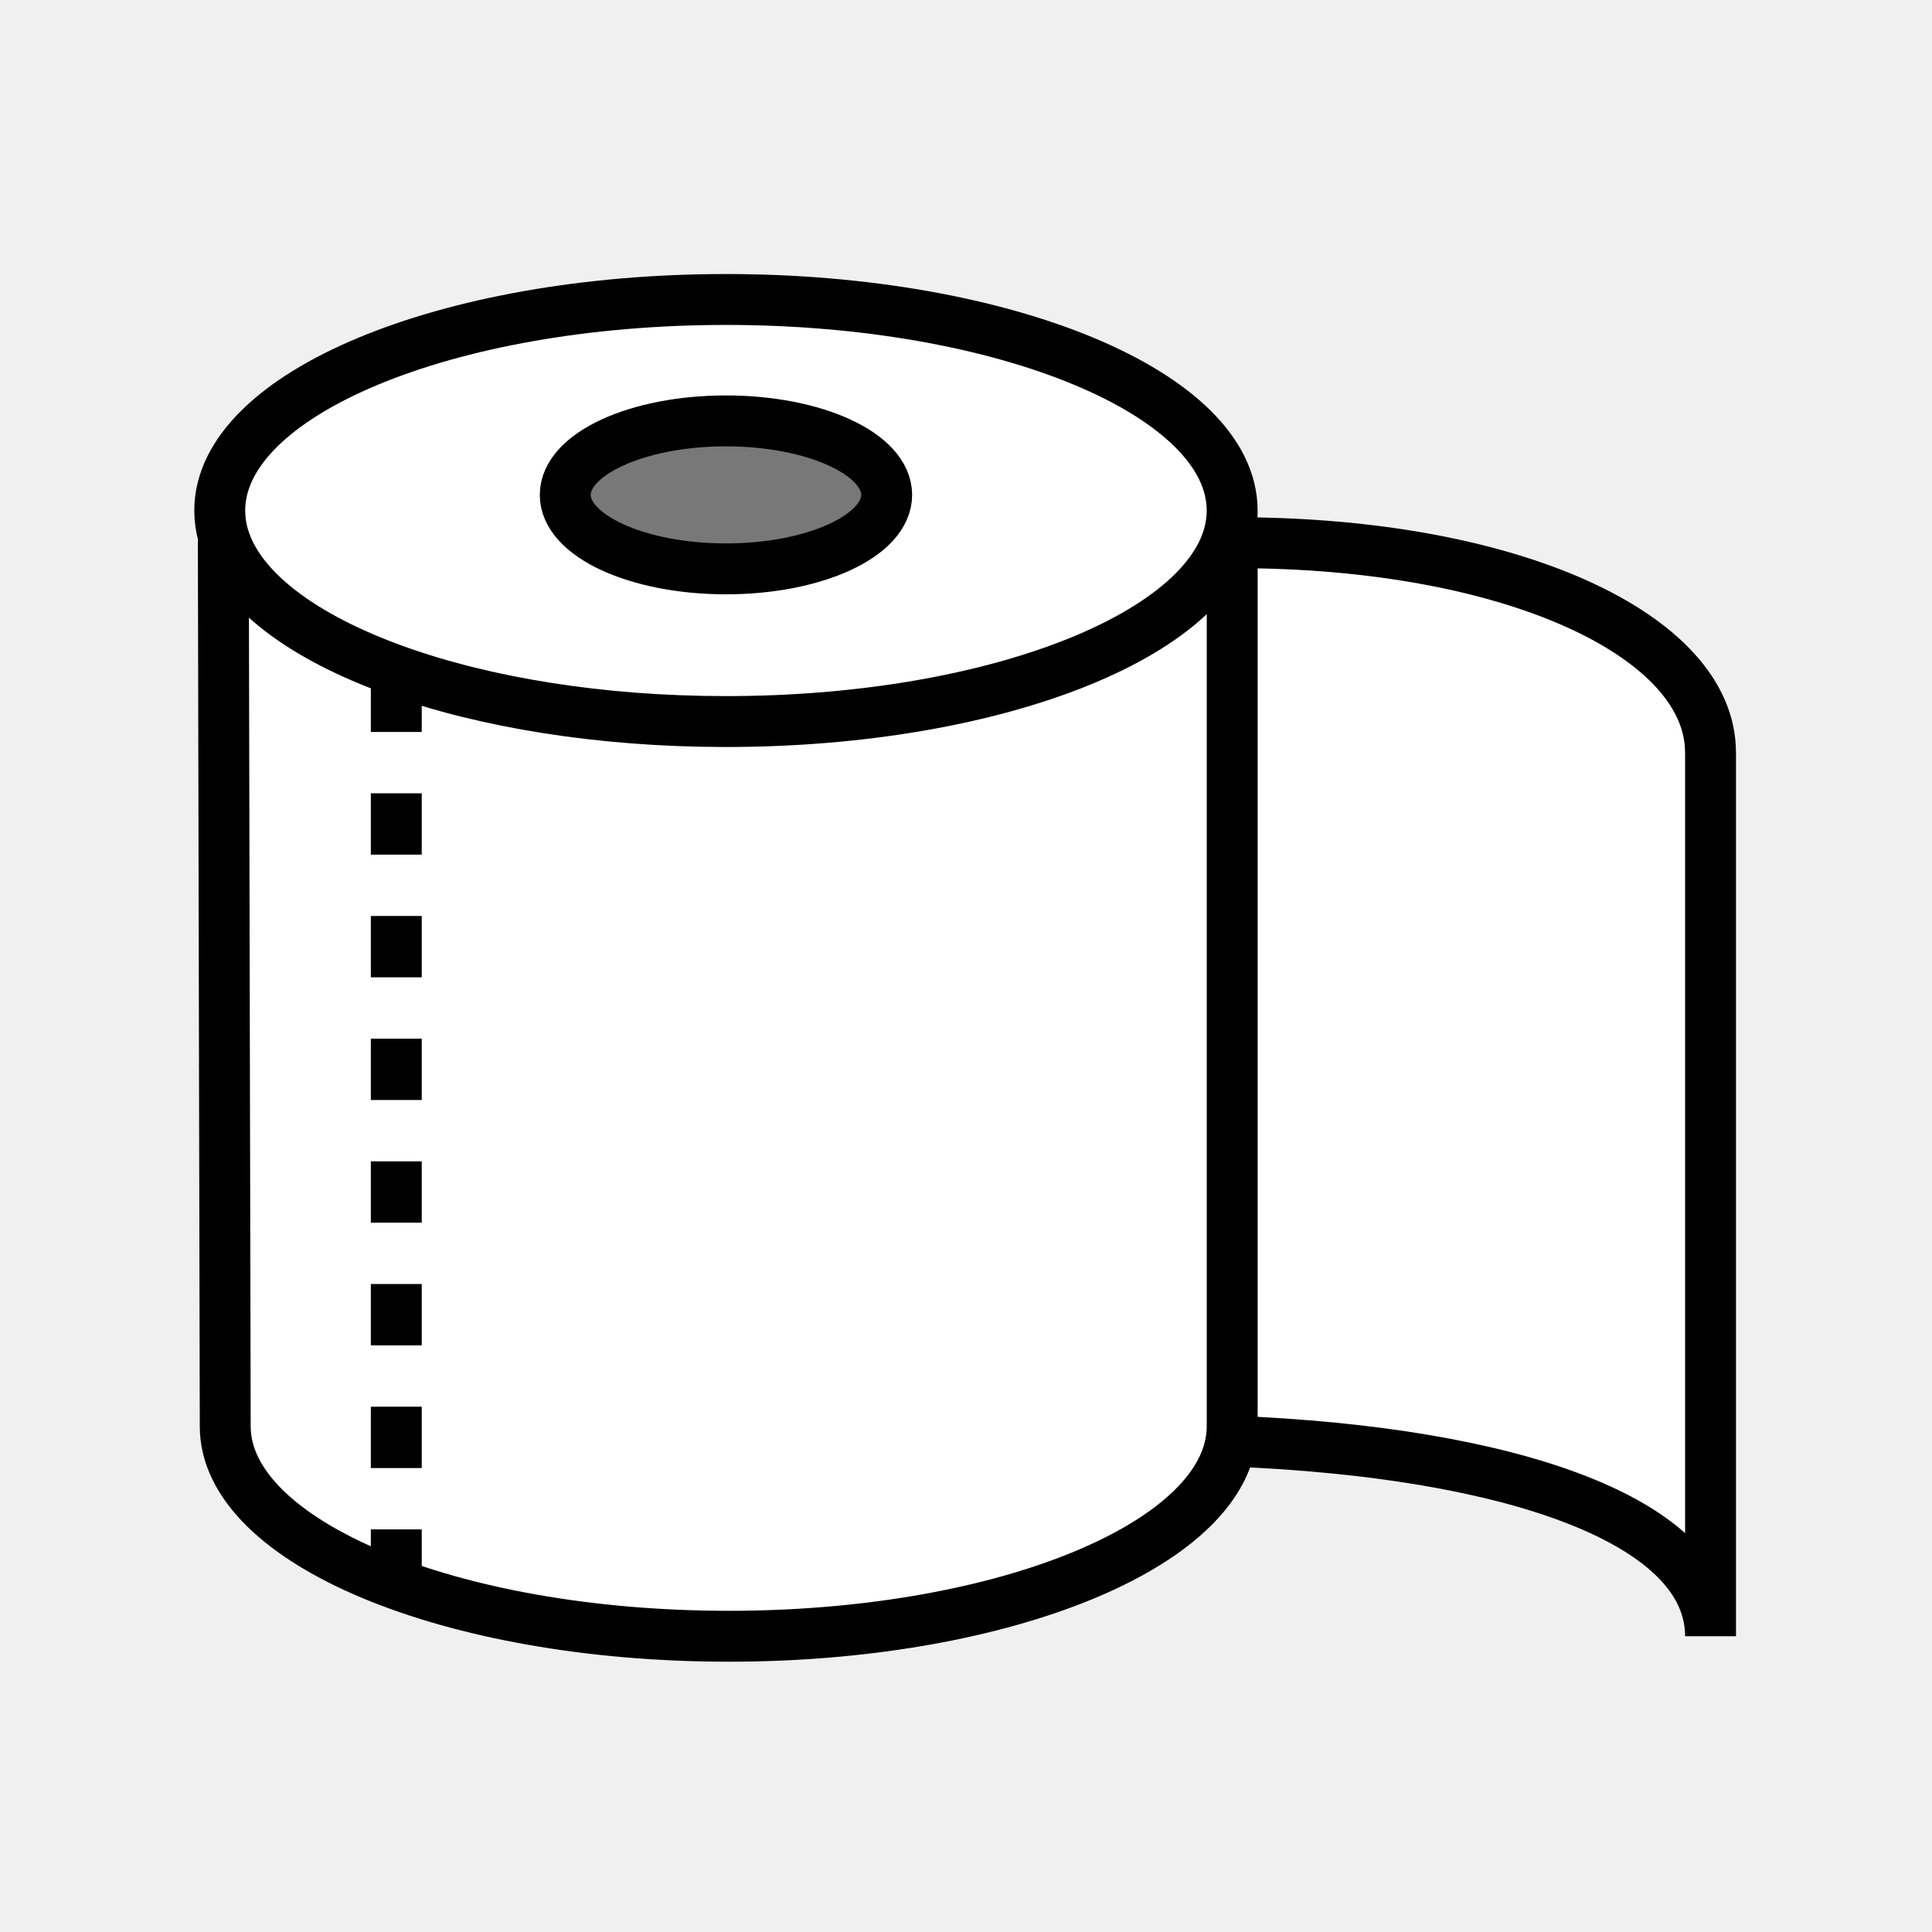
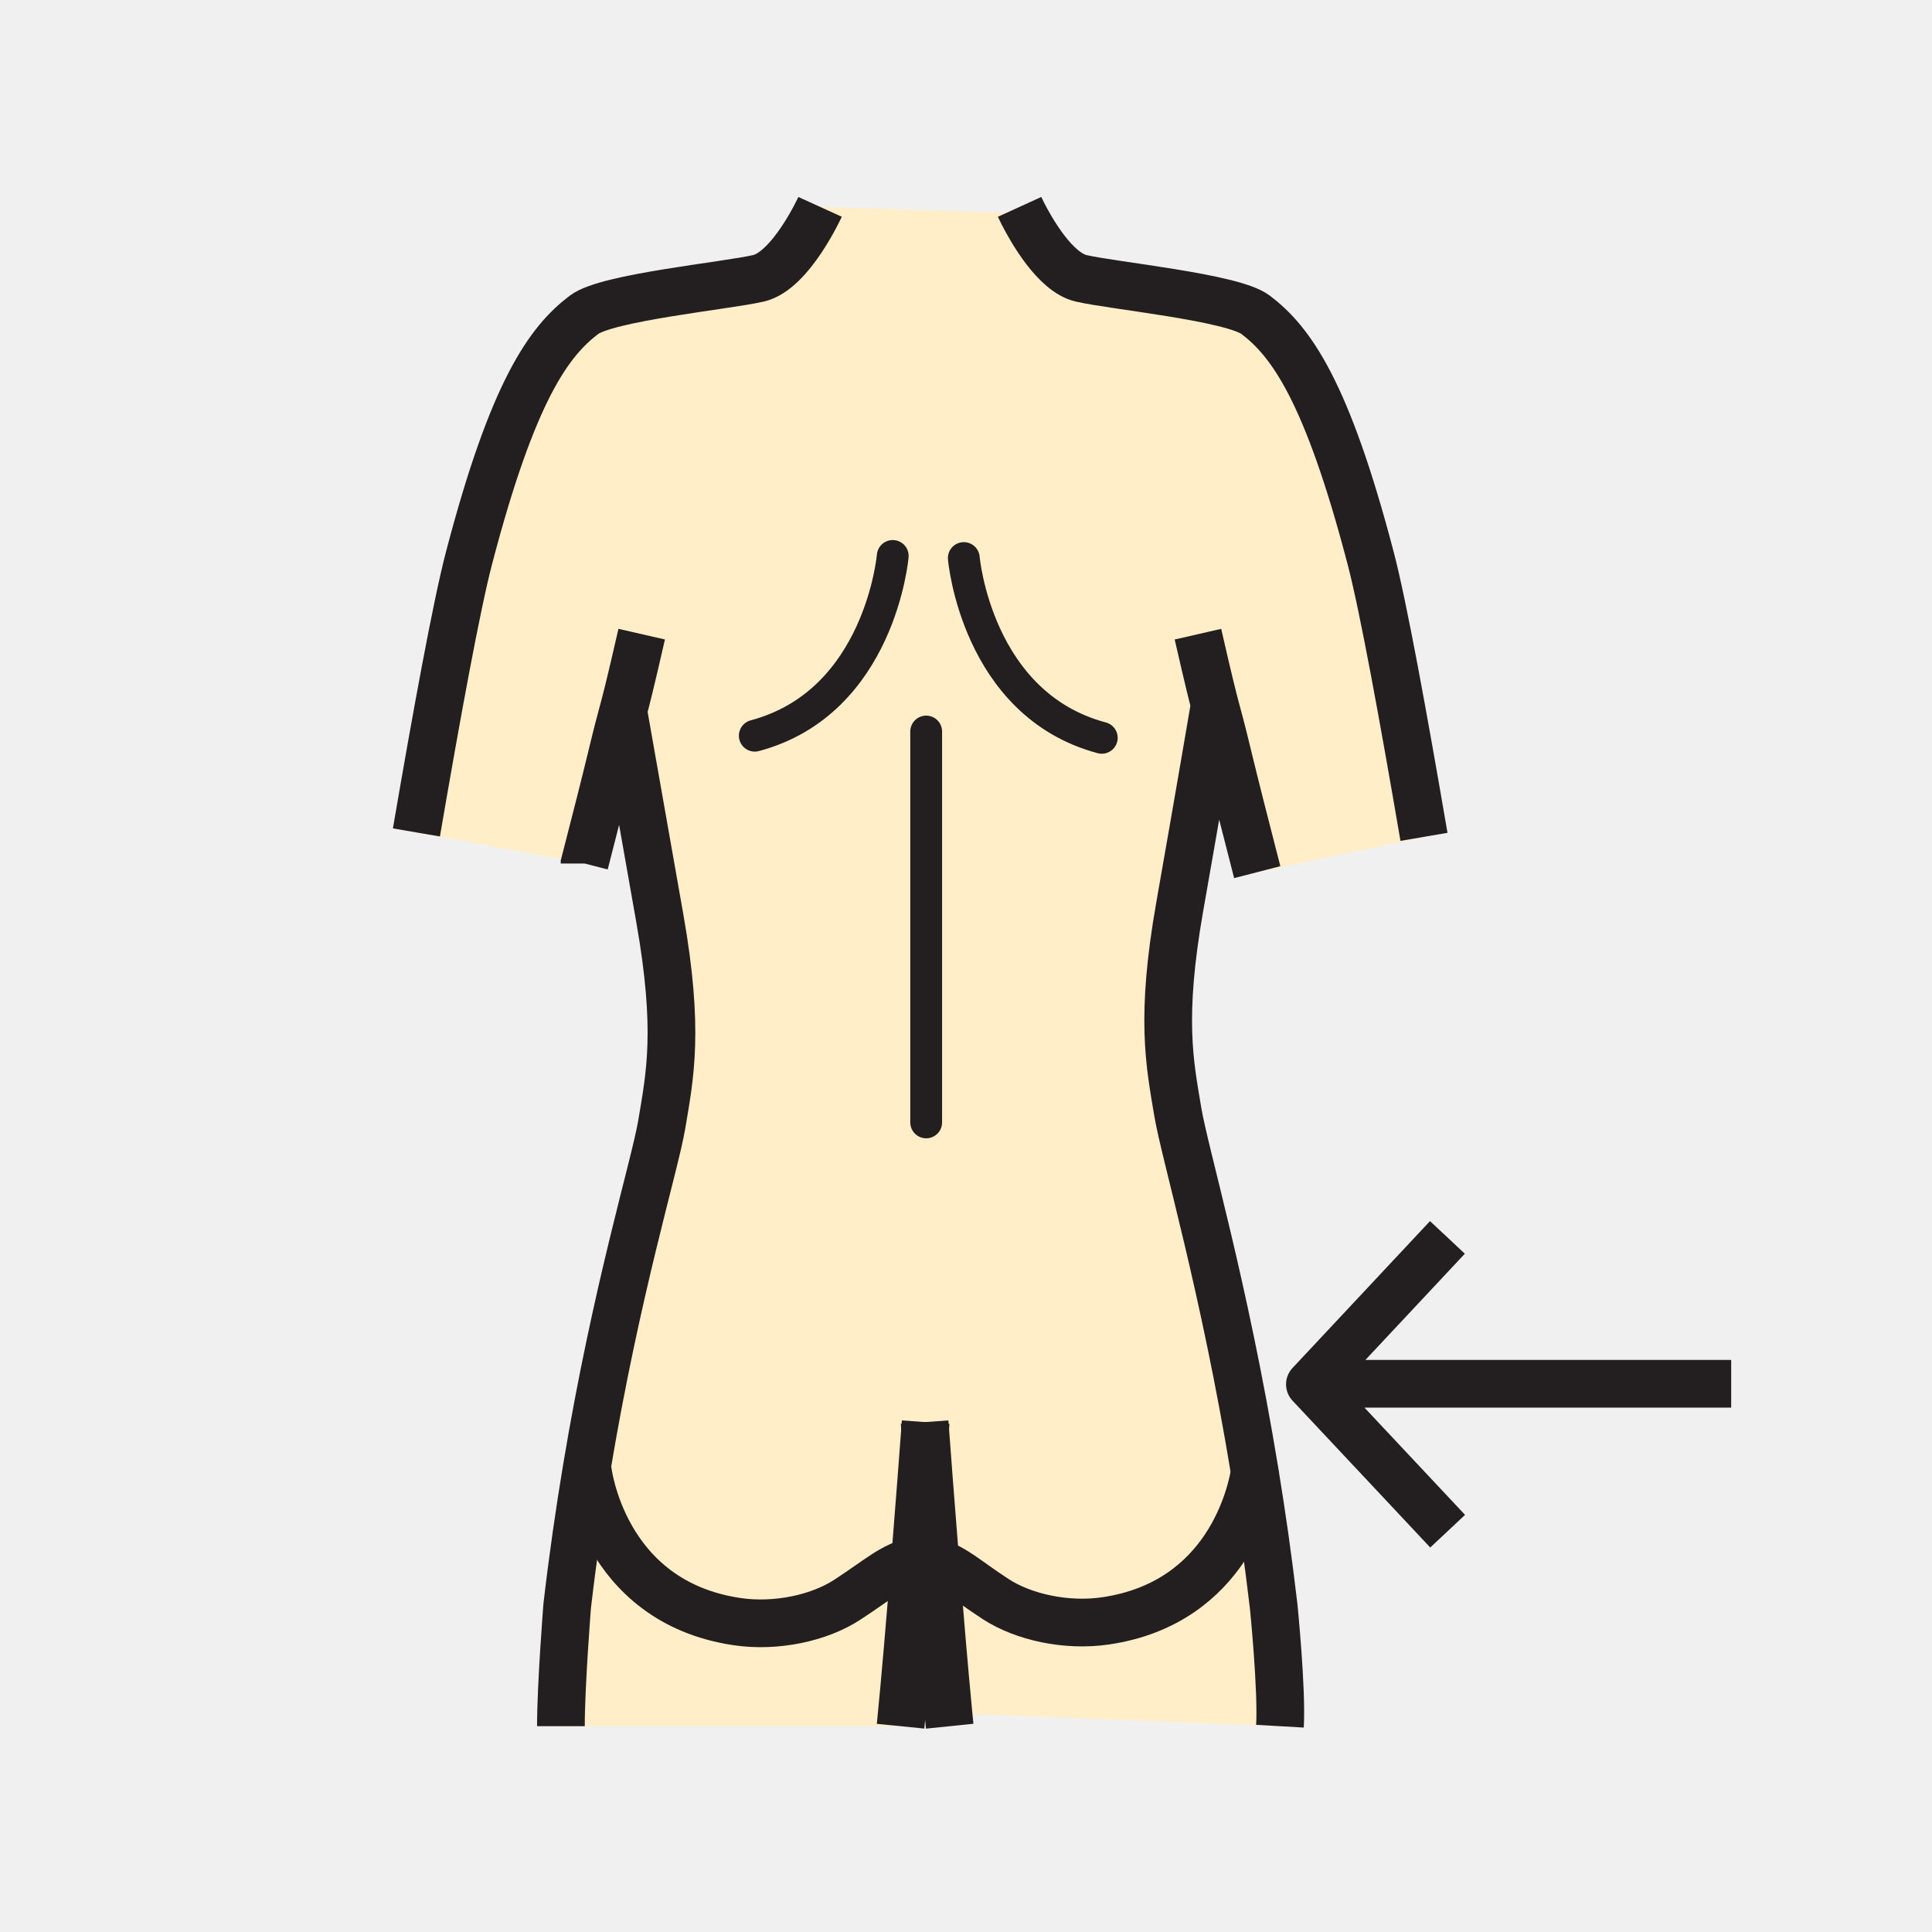
<svg xmlns="http://www.w3.org/2000/svg" width="850.394" height="850.394" viewBox="0 0 850.394 850.394" overflow="visible">
-   <path d="M752.92 332.57V720.2c0-51.021-88.26-81.04-210.6-85.851l-.5-.08c.359-2.13.54-4.27.54-6.439l.01-1.45v-387.5h1.43c122.38 0 209.101 41.22 209.101 92.25l.019 1.44z" fill="#fff" />
-   <path d="M319.54 185.26c39.07 0 70.74 14.58 70.74 32.57 0 17.97-31.67 32.56-70.74 32.56s-70.74-14.59-70.74-32.56c0-17.99 31.67-32.57 70.74-32.57z" fill="#787878" />
-   <path d="M174.43 295.2c-41.25-14.77-69.39-35.72-76.14-59.41a40.013 40.013 0 0 1-1.57-11.07c0-51.31 99.76-92.9 222.82-92.9 123.05 0 222.81 41.59 222.81 92.9 0 .94-.029 1.87-.1 2.8-3.55 49.99-101.91 90.08-222.71 90.08-55.43 0-106.13-8.44-145.11-22.4zm215.85-77.37c0-17.99-31.67-32.57-70.74-32.57s-70.74 14.58-70.74 32.57c0 17.97 31.67 32.56 70.74 32.56s70.74-14.59 70.74-32.56z" fill="#fff" />
-   <path d="M174.43 295.2c38.98 13.96 89.68 22.4 145.11 22.4 120.8 0 219.16-40.09 222.71-90.08l.12.01v398.85l-.01 1.45c0 2.17-.181 4.31-.54 6.439-7.92 48.03-103.88 85.95-221.07 85.95-122.4 0-221.61-41.359-221.61-92.39l-.85-392.04c6.75 23.691 34.89 44.641 76.14 59.411z" fill="#fff" />
-   <g fill="none" stroke="#000" stroke-width="22.406">
-     <path d="M390.28 217.83c0 17.97-31.67 32.56-70.74 32.56s-70.74-14.59-70.74-32.56c0-17.99 31.67-32.57 70.74-32.57s70.74 14.58 70.74 32.57z" />
-     <path d="M98.29 235.79a40.013 40.013 0 0 1-1.57-11.07c0-51.31 99.76-92.9 222.82-92.9 123.05 0 222.81 41.59 222.81 92.9 0 .94-.029 1.87-.1 2.8-3.55 49.99-101.91 90.08-222.71 90.08-55.43 0-106.13-8.44-145.11-22.4-41.25-14.77-69.39-35.72-76.14-59.41z" />
-     <path d="M542.37 227.53v398.85l-.01 1.45c0 2.17-.181 4.31-.54 6.439-7.92 48.03-103.88 85.95-221.07 85.95-122.4 0-221.61-41.359-221.61-92.39l-.85-392.04v-.19" />
-     <path d="M542.32 634.35c122.34 4.811 210.6 34.83 210.6 85.851V332.57l-.02-1.44c0-51.03-86.721-92.25-209.101-92.25" />
-     <path stroke-dasharray="27" d="M174.43 295.18v396.68" />
+   <g fill="#ffeec8" class="aac-skin-fill">
+     <path d="M560.63 707.09s3.68 36.62 2.76 52.72l-145.939-5.75c-1.84-19.13-3.91-43.81-5.72-66.38 8.64 2.53 13.1 7.42 26.51 16.16 12.18 7.95 31.2 12.18 48.58 9.58 53.8-8.03 64.01-56.32 65.479-65.54 3.04 18.54 5.88 38.33 8.33 59.21zM402.74 687c-2.01 25.09-4.35 52.88-6.34 72.81H246.89c0-17.939 2.76-52.939 2.76-52.939 2.51-21.46 5.43-41.58 8.54-60.24l.43.07s6.16 58.17 65.69 67.06c17.37 2.601 36.4-1.63 48.58-9.58 14.4-9.381 19.63-14.771 29.85-17.181z" />
+     <path d="M274.12 313.64c-1.12 4.18-2.25 8.25-4.98 19.61-2.75 11.4-7 28.15-11.82 46.83L257 380l-73.71-13.58v-.01c8.91-51.94 17.61-99.59 23.14-120.74 19.31-73.83 35.21-95.41 50.64-107.11 10.15-7.7 62.52-12.75 76.79-16.06 14.28-3.3 27.1-31.45 27.1-31.45l89.2 2.83c3.67 7.21 14.22 25.97 25.72 28.63 14.271 3.3 66.65 8.35 76.79 16.05 15.43 11.7 31.32 33.28 50.64 107.11 5.601 21.41 14.45 69.99 23.471 122.68l.02.11-73.401 15.46-.011-.03c-5.21-20.2-9.859-38.47-12.79-50.63-3.14-13.03-4.149-16.47-5.489-21.49l-.721.19s-7.1 41.7-15.08 86.94c-8.699 49.31-4.439 69.2-.89 90.49 3.11 18.62 20.39 76.21 33.88 158.49-1.47 9.22-11.68 57.51-65.479 65.54-17.38 2.6-36.4-1.63-48.58-9.58-13.41-8.74-17.87-13.63-26.51-16.16-2.13-26.62-3.91-50.319-4.52-58.59-.61 8.2-2.36 31.57-4.47 57.91-10.22 2.41-15.45 7.8-29.85 17.18-12.18 7.95-31.21 12.181-48.58 9.58-59.53-8.89-65.69-67.06-65.69-67.06l-.43-.07c13.31-80.07 30.04-133.41 33.13-151.92 3.55-21.29 7.81-41.19-.89-90.49-7.98-45.24-15.97-90.49-15.97-90.49l-.34-.09z" />
+   </g>
+   <g fill="none" stroke="#231f20">
+     <path d="M360.96 91.05s-12.82 28.15-27.1 31.45c-14.27 3.31-66.64 8.36-76.79 16.06-15.43 11.7-31.33 33.28-50.64 107.11-5.53 21.15-14.23 68.8-23.14 120.74M282.45 279.13c-5.31 23.21-6.83 28.96-8.33 34.51-1.12 4.18-2.25 8.25-4.98 19.61-2.75 11.4-7 28.15-11.82 46.83v.01M274.46 313.73s7.99 45.25 15.97 90.49c8.7 49.299 4.44 69.2.89 90.49-3.09 18.51-19.82 71.85-33.13 151.92-3.11 18.66-6.03 38.78-8.54 60.24 0 0-2.76 35-2.76 52.939M448.78 91.06s.489 1.07 1.38 2.82c3.67 7.21 14.22 25.97 25.72 28.63 14.271 3.3 66.65 8.35 76.79 16.05 15.43 11.7 31.32 33.28 50.64 107.11 5.601 21.41 14.45 69.99 23.471 122.68M527.29 279.14c4.72 20.63 6.44 27.46 7.82 32.63 1.34 5.02 2.35 8.46 5.489 21.49 2.931 12.16 7.58 30.43 12.79 50.63M534.39 311.96s-7.1 41.7-15.08 86.94c-8.699 49.31-4.439 69.2-.89 90.49 3.11 18.62 20.39 76.21 33.88 158.49 3.04 18.54 5.88 38.33 8.33 59.21 0 0 3.68 36.62 2.76 52.72" stroke-width="21" />
+     <path stroke-width="14" stroke-linecap="round" stroke-linejoin="round" d="M407.67 321.99v172.05M424.23 245.63s5.52 64.41 60.73 79.13M392.95 244.71s-5.52 64.41-60.72 79.12" />
+     <path d="M552.51 646.36s-.06.54-.21 1.52c-1.47 9.22-11.68 57.51-65.479 65.54-17.38 2.6-36.4-1.63-48.58-9.58-13.41-8.74-17.87-13.63-26.51-16.16-1.51-.439-3.14-.81-4.97-1.12l-1.02-.17c-1.05.181-2.05.38-3 .61-10.22 2.41-15.45 7.8-29.85 17.18-12.18 7.95-31.21 12.181-48.58 9.58-59.53-8.89-65.69-67.06-65.69-67.06" stroke-width="21" />
+     <path d="M407.44 625.97s-.08 1.101-.23 3.12c-.61 8.2-2.36 31.57-4.47 57.91-2.01 25.09-4.35 52.88-6.34 72.81" stroke-width="21" />
+     <path d="M406.98 625.97s.08 1.101.23 3.12c.61 8.271 2.39 31.97 4.52 58.59 1.81 22.57 3.88 47.25 5.72 66.38.2 1.98.38 3.9.57 5.75" stroke-width="21" />
+     <path stroke-width="21" stroke-linejoin="round" d="M762 609.09H577.73M637.1 544.66l-60.53 64.67 60.63 64.64" />
  </g>
  <path fill="none" d="M0 0h850.394v850.394H0z" />
</svg>
